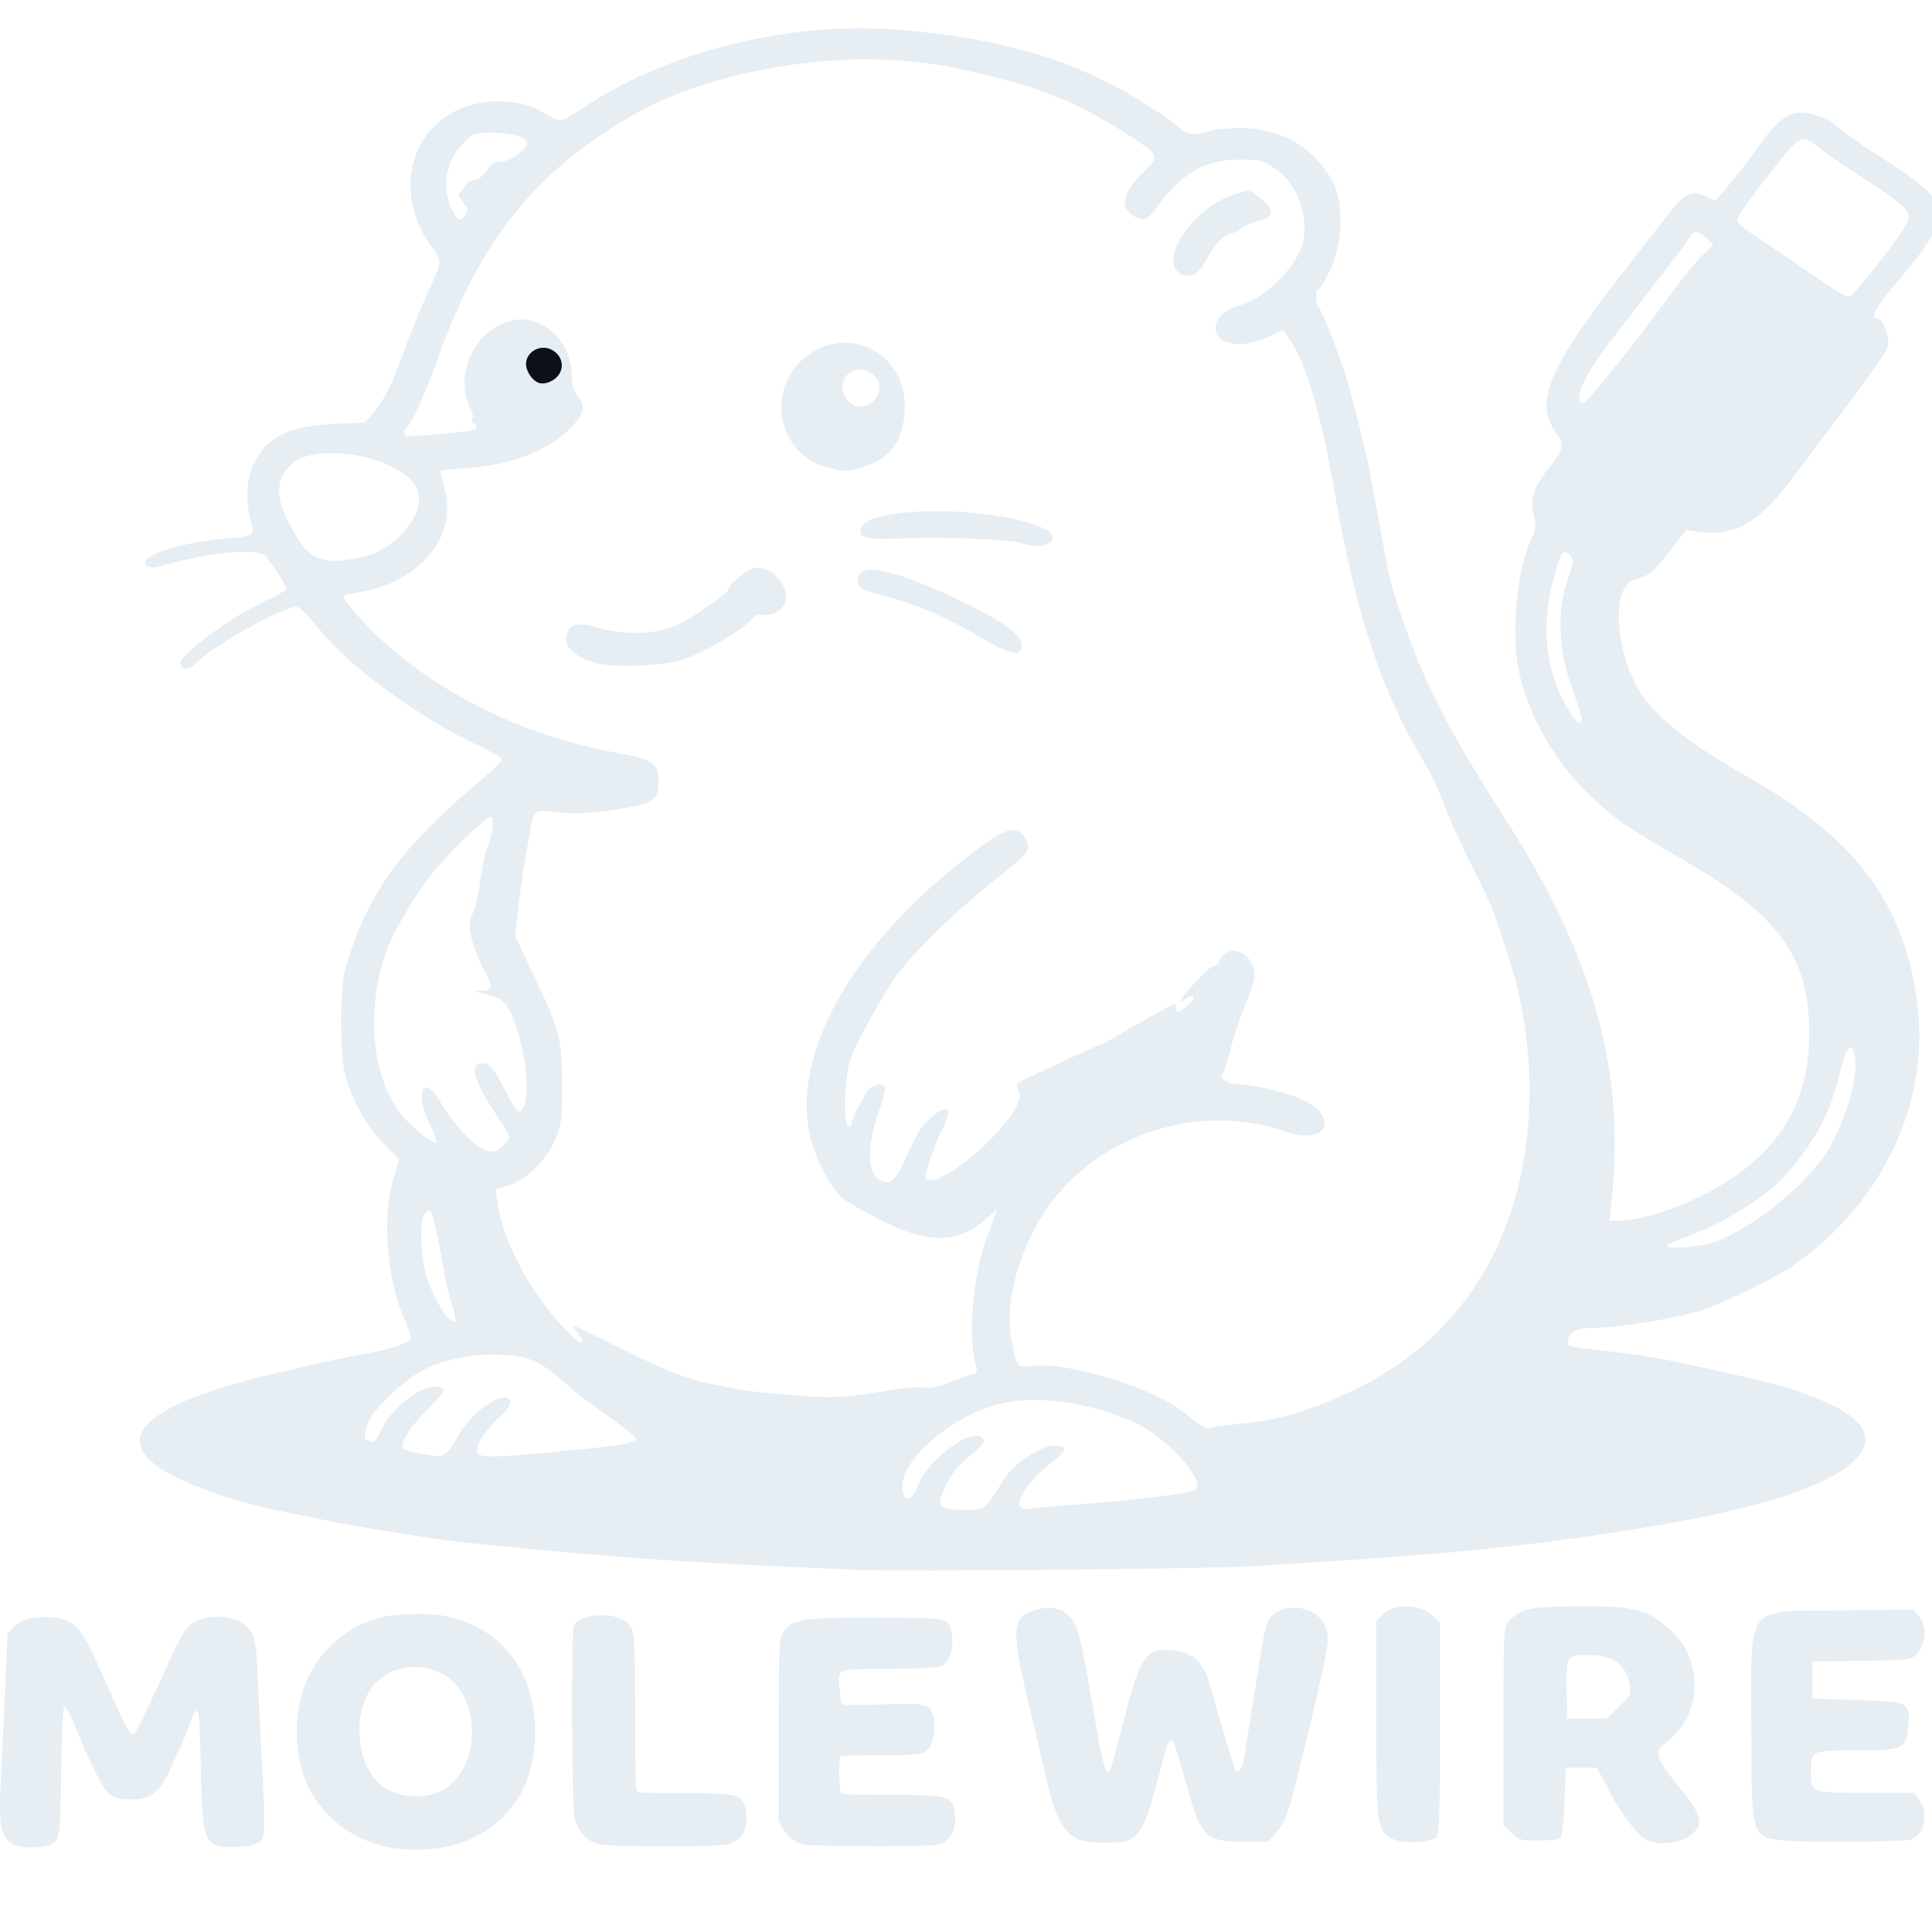
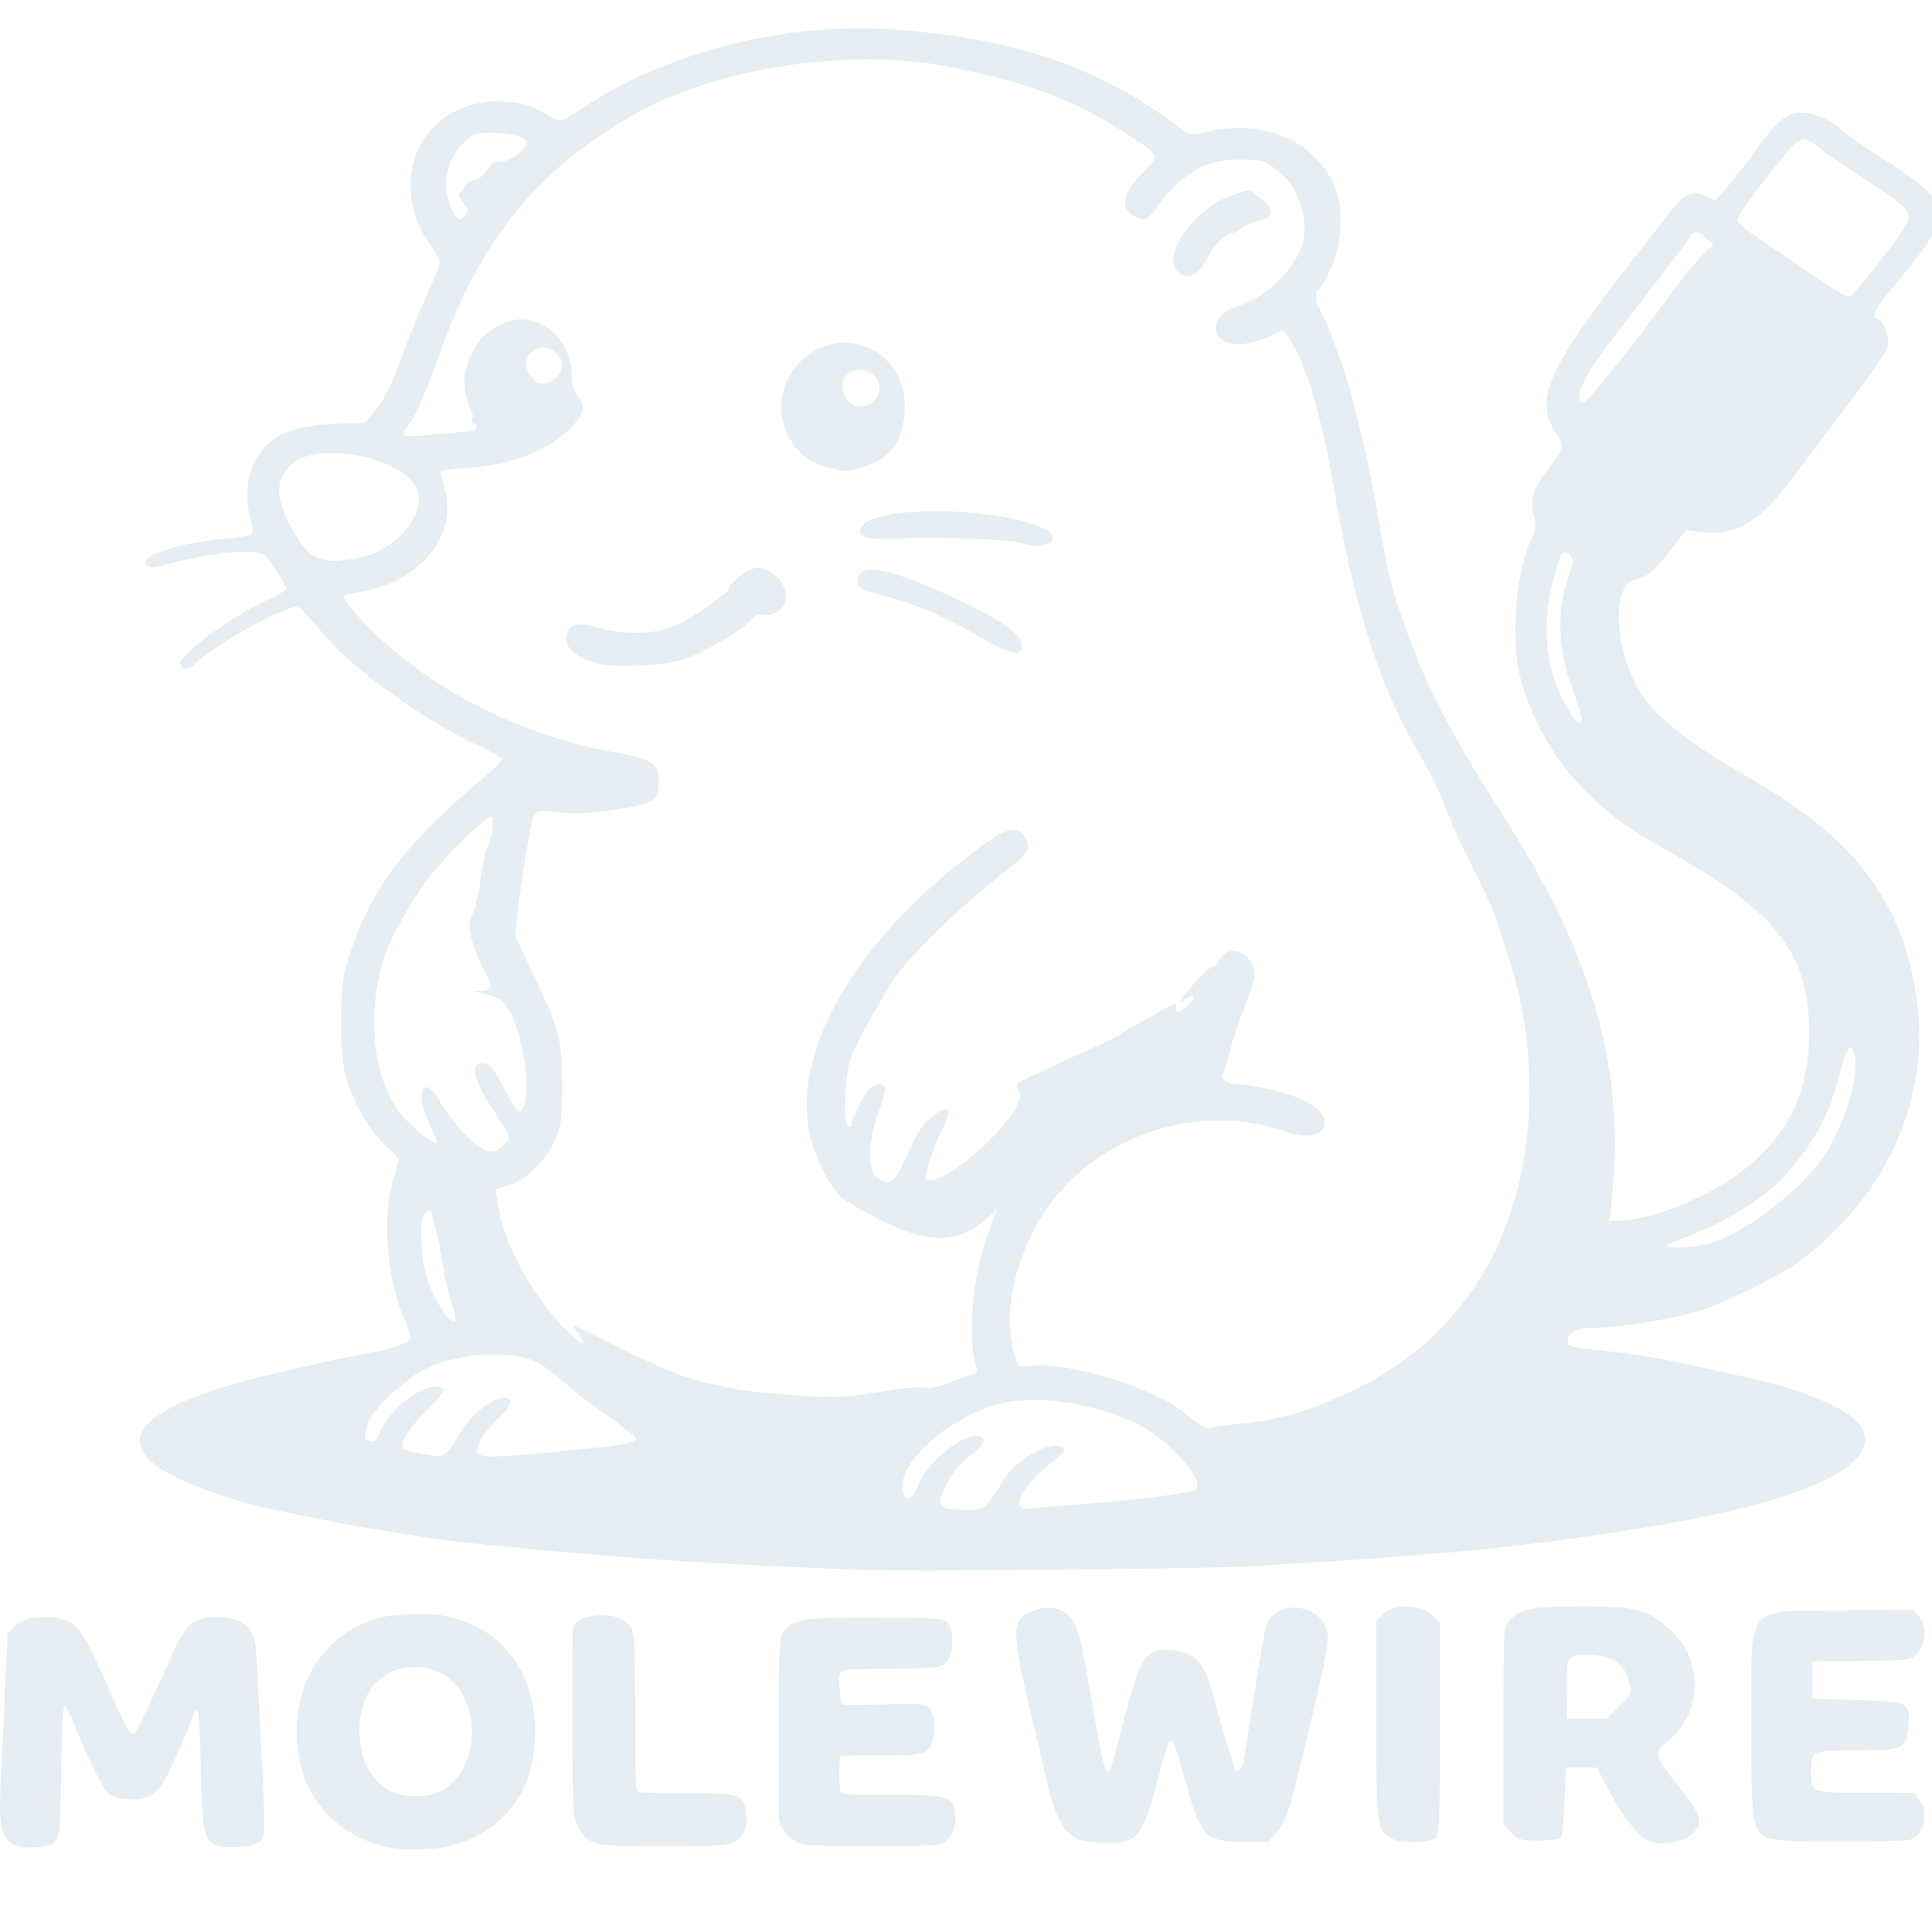
<svg xmlns="http://www.w3.org/2000/svg" width="217mm" height="217mm" viewBox="0 0 217 217" version="1.1" id="svg1" fill="#E6EDF3">
  <defs id="defs1" />
  <g id="layer1" transform="translate(3.70417,-46.30208)">
-     <path style="fill:#E6EDF3;stroke-width:1.742" d="M 92.892,222.634 C 75.787,221.923 67.885,221.428 56.917,220.38 46.721,219.405 46.521,219.381 40.58,218.418 c -4.841,-0.785 -5.881,-0.972 -8.954,-1.616 -1.642,-0.344 -3.621,-0.75 -4.399,-0.903 -4.805,-0.944 -10.627,-3.073 -13.106,-4.792 -5.145,-3.568 -0.849,-7.194 12.272,-10.357 4.897,-1.18 8.379,-1.935 11.988,-2.597 1.92,-0.352 3.772,-1.022 4.06,-1.469 0.088,-0.136 -0.27,-1.226 -0.795,-2.422 -1.886,-4.294 -2.432,-11.289 -1.205,-15.414 l 0.699,-2.35 -1.791,-1.797 c -1.912,-1.918 -3.535,-4.864 -4.307,-7.817 -0.574,-2.199 -0.577,-9.564 -0.004,-11.575 2.436,-8.547 6.13,-13.711 15.359,-21.472 1.253,-1.053 2.275,-2.065 2.271,-2.247 -0.004,-0.183 -1.306,-0.934 -2.894,-1.671 C 44.024,127.255 36.096,121.577 32.884,117.825 c -3.293,-3.846 -2.936,-3.573 -4.126,-3.164 -3.055,1.048 -9.369,4.795 -10.67,6.333 -0.552,0.653 -1.544,0.511 -1.544,-0.221 0,-0.973 5.664,-5.14 9.323,-6.859 1.439,-0.676 2.616,-1.336 2.616,-1.466 0,-0.38 -1.996,-3.398 -2.514,-3.8 -1.069,-0.831 -6.391,-0.253 -11.856,1.288 -0.928,0.262 -1.687,-0.039 -1.469,-0.582 0.394,-0.982 4.436,-2.131 9.02,-2.563 3.297,-0.311 3.274,-0.294 2.797,-2 -0.601,-2.152 -0.475,-4.752 0.308,-6.346 1.541,-3.136 3.934,-4.305 9.298,-4.54 l 3.227,-0.141 0.92,-1.068 c 1.059,-1.229 1.899,-2.794 2.818,-5.252 1.669,-4.46 2.042,-5.39 3.345,-8.343 1.672,-3.789 1.658,-3.293 0.151,-5.453 -3.388,-4.854 -2.667,-10.989 1.658,-14.114 3.218,-2.325 8.223,-2.489 11.511,-0.377 1.459,0.937 1.627,0.911 3.877,-0.609 9.405,-6.356 23.019,-9.819 35.116,-8.931 12.125,0.89 20.733,3.491 28.824,8.71 1.498,0.966 2.993,2.045 3.323,2.397 0.661,0.706 1.859,0.821 3.23,0.31 0.486,-0.181 2.101,-0.333 3.589,-0.336 4.473,-0.012 8.21,2.14 10.279,5.917 1.327,2.423 1.22,6.992 -0.234,10.006 -0.578,1.199 -1.174,2.18 -1.324,2.18 -0.351,0 -0.355,1.595 -0.005,1.969 0.335,0.358 1.741,3.776 2.705,6.576 0.693,2.013 1.09,3.476 2.227,8.215 0.827,3.445 0.665,2.636 1.995,9.996 0.989,5.472 1.184,6.297 2.246,9.477 2.604,7.801 5.262,13.024 11.913,23.408 9.851,15.38 13.405,28.163 11.858,42.651 l -0.249,2.33 1.034,-0.005 c 3.27,-0.015 9.386,-2.369 13.176,-5.071 5.667,-4.041 8.264,-9.124 8.233,-16.119 -0.037,-8.532 -3.434,-13.156 -14.248,-19.397 -6.147,-3.547 -7.692,-4.617 -10.396,-7.193 -3.742,-3.566 -6.625,-8.486 -7.848,-13.395 -1.058,-4.245 -0.453,-11.658 1.254,-15.35 0.561,-1.213 0.599,-1.573 0.292,-2.74 -0.471,-1.789 -0.046,-3.085 1.76,-5.374 1.569,-1.989 1.694,-2.532 0.851,-3.697 -2.739,-3.787 -1.119,-7.388 9.237,-20.525 0.702,-0.89 2.082,-2.665 3.067,-3.944 2.004,-2.602 2.799,-3.001 4.465,-2.24 l 1.044,0.476 1.694,-2.014 c 0.932,-1.108 2.436,-3.07 3.343,-4.361 1.775,-2.526 3.075,-3.513 4.631,-3.514 1.074,-10e-4 2.95,0.658 3.62,1.272 0.845,0.774 2.998,2.286 5.922,4.158 7.548,4.832 7.635,5.957 1.055,13.734 -2.342,2.768 -2.952,3.984 -2,3.984 0.493,0 1.314,2.155 1.113,2.921 -0.238,0.908 -1.672,2.98 -5.955,8.604 -1.742,2.288 -3.592,4.744 -4.11,5.459 -4.272,5.889 -6.992,7.552 -11.33,6.93 l -1.315,-0.189 -1.846,2.406 c -1.821,2.373 -2.218,2.692 -4.012,3.216 -2.369,0.692 -2.207,7.142 0.298,11.873 1.65,3.116 5.524,6.285 12.554,10.269 12.185,6.907 17.665,14.313 19.025,25.715 1.31,10.977 -3.98,22.117 -13.77,28.997 -2.12,1.49 -8.049,4.393 -10.6,5.19 -2.939,0.918 -9.338,1.949 -12.099,1.949 -1.864,0 -2.825,0.54 -2.825,1.588 0,0.533 0.139,0.563 5.184,1.116 4.089,0.448 7.125,1.049 17.594,3.484 2.586,0.602 6.677,2.202 8.371,3.275 5.69,3.603 0.489,8.054 -13.002,11.128 -7.341,1.673 -18.189,3.332 -28.358,4.338 -5.805,0.574 -13.566,1.139 -25.292,1.839 -4.97,0.297 -39.101,0.622 -43.986,0.419 z m 14.542,-7.721 c 0.413,-0.537 1.139,-1.63 1.615,-2.429 1.063,-1.784 4.107,-3.809 5.728,-3.809 1.359,0 1.37,0.596 0.03,1.582 -3.613,2.658 -5.318,5.985 -2.828,5.52 0.475,-0.089 1.995,-0.242 3.378,-0.34 8.229,-0.584 14.89,-1.4 15.301,-1.874 0.955,-1.101 -3.331,-5.802 -6.738,-7.39 -4.796,-2.235 -10.626,-3.153 -14.771,-2.325 -5.494,1.097 -11.763,6.307 -11.484,9.543 0.148,1.716 0.965,1.667 1.67,-0.101 1.281,-3.21 6.15,-6.788 7.351,-5.403 0.287,0.331 -0.013,0.724 -1.485,1.945 -1.358,1.126 -2.076,2.022 -2.719,3.393 -1.084,2.312 -0.788,2.665 2.237,2.665 1.855,0 2.009,-0.055 2.716,-0.977 z m -60.9,-5.515 c 0.276,-0.264 0.731,-0.906 1.012,-1.428 0.827,-1.537 2.061,-2.949 3.371,-3.857 2.333,-1.618 3.744,-0.696 1.719,1.123 -1.519,1.365 -2.787,3.155 -2.787,3.935 0,1.003 1.26,0.981 13.196,-0.234 3.367,-0.343 4.713,-0.655 4.713,-1.096 0,-0.136 -1.378,-1.217 -3.063,-2.401 -1.685,-1.185 -3.487,-2.532 -4.006,-2.993 -4.026,-3.586 -4.936,-3.975 -9.317,-3.986 -3.1,-0.008 -6.355,0.869 -8.497,2.289 -1.991,1.32 -4.603,3.928 -5.119,5.11 -0.447,1.024 -0.631,2.214 -0.342,2.214 0.072,0 0.336,0.075 0.587,0.167 0.313,0.115 0.614,-0.212 0.963,-1.046 0.998,-2.386 4.289,-5.134 6.148,-5.134 1.479,0 1.372,0.365 -0.722,2.46 -2.11,2.11 -3.289,4.02 -2.782,4.505 0.269,0.257 2.488,0.722 3.899,0.816 0.29,0.019 0.753,-0.18 1.028,-0.444 z m 88.54,-3.121 c 5.059,-0.499 8.166,-1.399 13.272,-3.844 8.986,-4.303 15.129,-11.508 18.004,-21.119 2.59,-8.656 2.272,-19.146 -0.857,-28.258 -0.312,-0.909 -0.755,-2.262 -0.983,-3.006 -0.449,-1.463 -1.235,-3.198 -3.687,-8.139 -0.867,-1.748 -1.973,-4.251 -2.456,-5.562 -0.483,-1.311 -1.33,-3.128 -1.881,-4.037 -5.118,-8.445 -7.912,-16.928 -10.493,-31.868 -1.292,-7.477 -3.013,-13.256 -4.714,-15.826 l -0.824,-1.245 -1.701,0.774 c -2.117,0.963 -4.348,1.065 -5.299,0.242 -1.39,-1.202 -0.343,-3.127 2.051,-3.771 3.031,-0.815 6.778,-4.686 7.211,-7.451 0.473,-3.02 -0.893,-6.395 -3.213,-7.936 -1.428,-0.948 -1.69,-1.014 -4.04,-1.005 -3.842,0.014 -6.503,1.557 -9.233,5.353 -1.085,1.51 -1.528,1.663 -2.691,0.933 -1.538,-0.964 -1.107,-2.651 1.268,-4.964 1.717,-1.673 1.671,-1.814 -1.222,-3.73 -5.698,-3.774 -10.387,-5.735 -17.499,-7.32 -0.778,-0.173 -1.767,-0.394 -2.199,-0.492 -11.205,-2.517 -26.821,-0.291 -36.446,5.197 -10.952,6.244 -17.318,14.18 -21.989,27.412 -1.331,3.771 -2.97,7.377 -3.494,7.686 -0.154,0.091 -0.28,0.374 -0.28,0.629 0,0.393 0.349,0.435 2.278,0.274 5.423,-0.451 5.891,-0.527 5.891,-0.953 0,-0.232 -0.157,-0.421 -0.348,-0.421 -0.192,0 -0.26,-0.219 -0.152,-0.489 0.108,-0.269 0.051,-0.656 -0.126,-0.861 -0.177,-0.204 -0.471,-1.142 -0.653,-2.083 -0.689,-3.566 1.947,-7.52 5.429,-8.145 3.356,-0.602 6.507,2.425 6.525,6.269 0.005,0.993 0.207,1.699 0.635,2.22 0.897,1.091 0.782,1.906 -0.463,3.299 -2.459,2.749 -6.818,4.516 -11.868,4.812 -1.685,0.099 -3.063,0.283 -3.063,0.41 0,0.127 0.226,1.076 0.503,2.11 1.393,5.203 -2.797,10.249 -9.491,11.428 -2.36,0.416 -2.314,0.281 -0.741,2.138 6.547,7.726 17.702,13.774 29.258,15.864 4.404,0.796 4.977,1.173 4.977,3.273 0,2.153 -0.617,2.539 -5.103,3.194 -2.369,0.346 -4.337,0.468 -5.498,0.342 -3.784,-0.41 -3.287,-0.81 -4.059,3.26 -0.375,1.979 -0.854,5.171 -1.064,7.093 l -0.382,3.494 2.054,4.338 c 2.973,6.279 3.192,7.121 3.204,12.292 0.009,3.867 -0.072,4.553 -0.714,6.073 -1.031,2.442 -3.136,4.58 -5.133,5.215 l -1.597,0.508 0.207,1.543 c 0.624,4.642 4.213,11.033 8.437,15.022 1.128,1.065 1.514,0.798 0.585,-0.405 -0.382,-0.494 -0.637,-0.898 -0.567,-0.898 0.07,0 2.4,1.129 5.177,2.509 5.19,2.579 7.53,3.506 10.267,4.066 0.864,0.177 2.207,0.454 2.985,0.615 0.778,0.161 3.559,0.462 6.181,0.668 4.861,0.382 5.678,0.334 11.973,-0.694 1.085,-0.177 2.396,-0.241 2.912,-0.142 0.632,0.121 1.476,-0.047 2.583,-0.515 0.904,-0.382 2.047,-0.791 2.54,-0.909 0.74,-0.177 0.862,-0.33 0.698,-0.877 -1.02,-3.395 -0.415,-10.384 1.291,-14.913 l 1.064,-2.826 -1.303,1.126 c -3.808,3.292 -7.762,2.76 -15.754,-2.123 -1.397,-0.853 -3.427,-4.623 -4.03,-7.482 -1.899,-9.007 4.609,-20.715 16.961,-30.514 4.695,-3.724 6.077,-4.299 7.071,-2.941 0.834,1.14 0.599,1.889 -0.984,3.134 -5.832,4.586 -10.043,8.513 -12.85,11.984 -1.459,1.804 -5.111,8.312 -5.664,10.092 -0.618,1.993 -0.759,7.227 -0.199,7.413 0.216,0.072 0.393,-0.059 0.393,-0.289 0,-0.596 1.433,-3.364 2.045,-3.95 0.676,-0.647 1.725,-0.638 1.725,0.015 0,0.278 -0.268,1.259 -0.596,2.18 -1.539,4.325 -1.477,7.555 0.157,8.149 1.118,0.407 1.554,0.014 2.67,-2.406 1.524,-3.305 1.965,-3.986 3.193,-4.928 1.7,-1.305 2.131,-0.758 1.071,1.359 -1.057,2.111 -2.136,5.359 -1.901,5.723 0.807,1.25 6.678,-3.088 9.453,-6.986 1.048,-1.472 1.268,-2.239 0.886,-3.084 -0.134,-0.296 -0.191,-0.578 -0.127,-0.626 0.323,-0.239 9.295,-4.397 9.489,-4.397 0.124,0 0.752,-0.32 1.396,-0.71 2.054,-1.245 6.633,-3.799 6.812,-3.799 0.095,0 0.172,0.203 0.172,0.451 0,0.667 0.437,0.552 1.398,-0.367 0.516,-0.493 0.709,-0.865 0.487,-0.936 -0.203,-0.065 -0.526,0.033 -0.718,0.217 -0.192,0.184 -0.466,0.334 -0.609,0.334 -0.465,0 3.042,-3.858 3.531,-3.884 0.261,-0.014 0.615,-0.318 0.785,-0.677 1.034,-2.173 3.923,-0.905 3.923,1.722 0,0.44 -0.49,1.969 -1.088,3.397 -0.598,1.429 -1.322,3.612 -1.608,4.852 -0.286,1.24 -0.675,2.439 -0.864,2.663 -0.454,0.538 0.52,1.245 1.714,1.245 1.493,0 5.161,0.85 6.968,1.615 4.564,1.931 3.093,5.376 -1.587,3.716 -9.564,-3.392 -20.972,0.23 -26.767,8.499 -3.148,4.493 -4.823,10.494 -4.097,14.68 0.539,3.108 0.696,3.358 1.976,3.159 4.121,-0.64 14.068,2.368 17.609,5.325 1.516,1.266 2.447,1.798 2.79,1.595 0.134,-0.079 1.41,-0.259 2.836,-0.4 z M 63.699,120.881 c -2.123,-0.429 -3.797,-1.612 -3.797,-2.683 0,-1.616 1.039,-2.113 3.144,-1.503 3.439,0.997 6.763,0.921 9.368,-0.212 1.324,-0.576 5.711,-3.614 5.711,-3.955 0,-0.67 2.336,-2.464 3.208,-2.464 1.902,0 3.65,2.142 3.173,3.887 -0.229,0.837 -1.579,1.611 -2.447,1.403 -0.462,-0.111 -0.874,0.004 -1.148,0.321 -1.177,1.357 -5.289,3.817 -7.812,4.673 -1.994,0.677 -7.222,0.973 -9.399,0.533 z m 42.487,-3.142 c -3.477,-2.055 -6.866,-3.516 -10.31,-4.445 -3.038,-0.82 -3.355,-1.013 -3.239,-1.973 0.227,-1.884 3.944,-1.122 11.192,2.294 5.516,2.599 7.699,4.302 7.179,5.599 -0.333,0.831 -1.55,0.459 -4.822,-1.475 z m 4.928,-10.414 c -1.065,-0.421 -9.1,-0.756 -13.353,-0.557 -4.011,0.188 -4.959,-0.007 -4.813,-0.986 0.414,-2.775 15.507,-2.737 20.954,0.053 0.467,0.239 0.673,0.584 0.608,1.018 -0.113,0.759 -2.006,1.022 -3.397,0.472 z M 89.593,98.899 c -6.733,-1.488 -7.537,-10.631 -1.186,-13.487 4.568,-2.055 9.516,1.297 9.511,6.443 -0.004,3.783 -1.534,6.005 -4.769,6.924 -1.803,0.512 -1.784,0.512 -3.556,0.12 z m 4.771,-7.527 c 0.926,-0.832 0.943,-2.137 0.04,-2.942 -1.696,-1.512 -4.156,0.008 -3.344,2.068 0.613,1.555 2.107,1.95 3.305,0.874 z m 34.21,-14.55 c -1.847,-1.767 1.809,-7.039 5.896,-8.503 2.248,-0.805 2.039,-0.823 3.452,0.292 1.592,1.256 1.489,2.106 -0.305,2.52 -0.716,0.166 -1.576,0.537 -1.91,0.827 -0.334,0.289 -0.824,0.526 -1.09,0.526 -0.707,0 -1.99,1.341 -2.735,2.858 -0.915,1.863 -2.273,2.471 -3.309,1.48 z M 47.437,194.619 c 0.077,-0.124 -0.115,-0.987 -0.426,-1.917 -0.311,-0.93 -0.731,-2.757 -0.935,-4.059 -0.204,-1.302 -0.511,-2.908 -0.682,-3.57 -0.172,-0.661 -0.387,-1.575 -0.478,-2.029 -0.199,-0.993 -0.572,-1.056 -1.062,-0.181 -0.494,0.884 -0.205,5.436 0.459,7.23 1.002,2.708 2.715,5.188 3.125,4.525 z m 141.427,-8.815 c 4.435,-1.588 10.702,-6.715 12.87,-10.53 2.099,-3.692 3.354,-8.3 2.854,-10.478 -0.339,-1.479 -0.894,-0.924 -1.511,1.512 -1.259,4.973 -2.279,7.057 -5.399,11.027 -2.304,2.933 -7.023,6.046 -11.945,7.881 -1.037,0.386 -2.019,0.817 -2.184,0.956 -0.632,0.538 3.603,0.243 5.314,-0.369 z M 52.971,174.807 c 0.739,-0.899 0.943,-0.357 -1.679,-4.464 -2.055,-3.219 -2.224,-4.989 -0.436,-4.559 0.545,0.131 1.067,0.82 1.982,2.616 1.586,3.113 1.868,3.341 2.363,1.907 0.694,-2.011 -0.192,-7.676 -1.626,-10.401 -0.647,-1.23 -1.21,-1.607 -3.002,-2.01 l -1.197,-0.269 1.021,-0.03 c 1.07,-0.032 1.284,-0.457 0.737,-1.462 -1.872,-3.434 -2.534,-6.045 -1.803,-7.113 0.279,-0.407 0.696,-2.134 0.927,-3.839 0.231,-1.705 0.573,-3.37 0.759,-3.701 0.548,-0.972 0.849,-3.457 0.42,-3.457 -0.608,0 -5.799,5.131 -7.171,7.089 -1.191,1.699 -1.674,2.466 -3.157,5.012 -3.649,6.268 -3.735,15.611 -0.191,20.756 1.171,1.7 4.027,4.103 4.424,3.722 0.089,-0.085 -0.284,-1.047 -0.828,-2.139 -1.79,-3.588 -0.552,-5.74 1.306,-2.272 0.487,0.909 1.708,2.499 2.712,3.533 2.134,2.196 3.29,2.478 4.437,1.083 z M 173.952,127.03 c 0,-0.259 -0.522,-1.917 -1.159,-3.683 -1.497,-4.147 -1.64,-8.396 -0.404,-12.009 0.709,-2.073 0.719,-2.21 0.201,-2.706 -0.674,-0.644 -0.927,-0.344 -1.588,1.883 -1.735,5.843 -1.218,11.162 1.519,15.632 0.842,1.375 1.431,1.738 1.431,0.883 z M 36.495,108.982 c 4.105,-0.657 7.828,-5.016 6.629,-7.761 -1.567,-3.589 -11.284,-5.465 -14.141,-2.731 -1.783,1.706 -1.778,3.776 0.016,7.023 1.392,2.519 2.088,3.23 3.522,3.599 1.122,0.289 1.417,0.279 3.973,-0.13 z m 142.012,-22.489 c 1.555,-1.944 3.865,-4.978 5.132,-6.742 1.268,-1.764 2.934,-3.826 3.704,-4.583 l 1.399,-1.375 -0.822,-0.786 c -0.807,-0.772 -1.528,-0.821 -1.811,-0.123 -0.079,0.194 -0.772,1.164 -1.54,2.156 -0.768,0.992 -2.33,3.021 -3.47,4.51 -1.14,1.488 -2.858,3.72 -3.817,4.961 -2.876,3.718 -4.145,6.336 -3.413,7.037 0.284,0.272 1.006,-0.515 4.637,-5.054 z m 29.067,-10.99 c 2.151,-2.775 3.137,-4.301 3.137,-4.857 0,-0.847 -1.355,-1.943 -6.284,-5.085 -1.123,-0.716 -2.796,-1.885 -3.717,-2.598 -2.094,-1.621 -2.152,-1.596 -5.173,2.239 -3.269,4.15 -4.233,5.573 -4.072,6.015 0.077,0.212 1.152,1.056 2.388,1.876 1.236,0.82 3.482,2.337 4.989,3.372 3.921,2.693 4.749,3.192 5.197,3.135 0.219,-0.028 1.809,-1.871 3.535,-4.097 z M 48.613,70.342 c 0.197,-0.352 0.237,-0.724 0.09,-0.827 -0.425,-0.297 -1.084,-1.54 -0.817,-1.54 0.133,0 0.382,-0.304 0.552,-0.676 0.18,-0.392 0.641,-0.714 1.096,-0.765 0.493,-0.056 1.057,-0.486 1.515,-1.157 0.559,-0.818 0.884,-1.029 1.388,-0.903 0.723,0.181 3.066,-1.374 3.066,-2.035 0,-0.707 -1.628,-1.228 -3.84,-1.228 -2.143,0 -2.192,0.018 -3.383,1.24 -1.923,1.973 -2.421,4.823 -1.268,7.253 0.676,1.426 1.072,1.584 1.601,0.638 z" id="path1085169" />
+     <path style="fill:#E6EDF3;stroke-width:1.742" d="M 92.892,222.634 C 75.787,221.923 67.885,221.428 56.917,220.38 46.721,219.405 46.521,219.381 40.58,218.418 c -4.841,-0.785 -5.881,-0.972 -8.954,-1.616 -1.642,-0.344 -3.621,-0.75 -4.399,-0.903 -4.805,-0.944 -10.627,-3.073 -13.106,-4.792 -5.145,-3.568 -0.849,-7.194 12.272,-10.357 4.897,-1.18 8.379,-1.935 11.988,-2.597 1.92,-0.352 3.772,-1.022 4.06,-1.469 0.088,-0.136 -0.27,-1.226 -0.795,-2.422 -1.886,-4.294 -2.432,-11.289 -1.205,-15.414 l 0.699,-2.35 -1.791,-1.797 c -1.912,-1.918 -3.535,-4.864 -4.307,-7.817 -0.574,-2.199 -0.577,-9.564 -0.004,-11.575 2.436,-8.547 6.13,-13.711 15.359,-21.472 1.253,-1.053 2.275,-2.065 2.271,-2.247 -0.004,-0.183 -1.306,-0.934 -2.894,-1.671 C 44.024,127.255 36.096,121.577 32.884,117.825 c -3.293,-3.846 -2.936,-3.573 -4.126,-3.164 -3.055,1.048 -9.369,4.795 -10.67,6.333 -0.552,0.653 -1.544,0.511 -1.544,-0.221 0,-0.973 5.664,-5.14 9.323,-6.859 1.439,-0.676 2.616,-1.336 2.616,-1.466 0,-0.38 -1.996,-3.398 -2.514,-3.8 -1.069,-0.831 -6.391,-0.253 -11.856,1.288 -0.928,0.262 -1.687,-0.039 -1.469,-0.582 0.394,-0.982 4.436,-2.131 9.02,-2.563 3.297,-0.311 3.274,-0.294 2.797,-2 -0.601,-2.152 -0.475,-4.752 0.308,-6.346 1.541,-3.136 3.934,-4.305 9.298,-4.54 l 3.227,-0.141 0.92,-1.068 c 1.059,-1.229 1.899,-2.794 2.818,-5.252 1.669,-4.46 2.042,-5.39 3.345,-8.343 1.672,-3.789 1.658,-3.293 0.151,-5.453 -3.388,-4.854 -2.667,-10.989 1.658,-14.114 3.218,-2.325 8.223,-2.489 11.511,-0.377 1.459,0.937 1.627,0.911 3.877,-0.609 9.405,-6.356 23.019,-9.819 35.116,-8.931 12.125,0.89 20.733,3.491 28.824,8.71 1.498,0.966 2.993,2.045 3.323,2.397 0.661,0.706 1.859,0.821 3.23,0.31 0.486,-0.181 2.101,-0.333 3.589,-0.336 4.473,-0.012 8.21,2.14 10.279,5.917 1.327,2.423 1.22,6.992 -0.234,10.006 -0.578,1.199 -1.174,2.18 -1.324,2.18 -0.351,0 -0.355,1.595 -0.005,1.969 0.335,0.358 1.741,3.776 2.705,6.576 0.693,2.013 1.09,3.476 2.227,8.215 0.827,3.445 0.665,2.636 1.995,9.996 0.989,5.472 1.184,6.297 2.246,9.477 2.604,7.801 5.262,13.024 11.913,23.408 9.851,15.38 13.405,28.163 11.858,42.651 l -0.249,2.33 1.034,-0.005 c 3.27,-0.015 9.386,-2.369 13.176,-5.071 5.667,-4.041 8.264,-9.124 8.233,-16.119 -0.037,-8.532 -3.434,-13.156 -14.248,-19.397 -6.147,-3.547 -7.692,-4.617 -10.396,-7.193 -3.742,-3.566 -6.625,-8.486 -7.848,-13.395 -1.058,-4.245 -0.453,-11.658 1.254,-15.35 0.561,-1.213 0.599,-1.573 0.292,-2.74 -0.471,-1.789 -0.046,-3.085 1.76,-5.374 1.569,-1.989 1.694,-2.532 0.851,-3.697 -2.739,-3.787 -1.119,-7.388 9.237,-20.525 0.702,-0.89 2.082,-2.665 3.067,-3.944 2.004,-2.602 2.799,-3.001 4.465,-2.24 l 1.044,0.476 1.694,-2.014 c 0.932,-1.108 2.436,-3.07 3.343,-4.361 1.775,-2.526 3.075,-3.513 4.631,-3.514 1.074,-10e-4 2.95,0.658 3.62,1.272 0.845,0.774 2.998,2.286 5.922,4.158 7.548,4.832 7.635,5.957 1.055,13.734 -2.342,2.768 -2.952,3.984 -2,3.984 0.493,0 1.314,2.155 1.113,2.921 -0.238,0.908 -1.672,2.98 -5.955,8.604 -1.742,2.288 -3.592,4.744 -4.11,5.459 -4.272,5.889 -6.992,7.552 -11.33,6.93 l -1.315,-0.189 -1.846,2.406 c -1.821,2.373 -2.218,2.692 -4.012,3.216 -2.369,0.692 -2.207,7.142 0.298,11.873 1.65,3.116 5.524,6.285 12.554,10.269 12.185,6.907 17.665,14.313 19.025,25.715 1.31,10.977 -3.98,22.117 -13.77,28.997 -2.12,1.49 -8.049,4.393 -10.6,5.19 -2.939,0.918 -9.338,1.949 -12.099,1.949 -1.864,0 -2.825,0.54 -2.825,1.588 0,0.533 0.139,0.563 5.184,1.116 4.089,0.448 7.125,1.049 17.594,3.484 2.586,0.602 6.677,2.202 8.371,3.275 5.69,3.603 0.489,8.054 -13.002,11.128 -7.341,1.673 -18.189,3.332 -28.358,4.338 -5.805,0.574 -13.566,1.139 -25.292,1.839 -4.97,0.297 -39.101,0.622 -43.986,0.419 z m 14.542,-7.721 c 0.413,-0.537 1.139,-1.63 1.615,-2.429 1.063,-1.784 4.107,-3.809 5.728,-3.809 1.359,0 1.37,0.596 0.03,1.582 -3.613,2.658 -5.318,5.985 -2.828,5.52 0.475,-0.089 1.995,-0.242 3.378,-0.34 8.229,-0.584 14.89,-1.4 15.301,-1.874 0.955,-1.101 -3.331,-5.802 -6.738,-7.39 -4.796,-2.235 -10.626,-3.153 -14.771,-2.325 -5.494,1.097 -11.763,6.307 -11.484,9.543 0.148,1.716 0.965,1.667 1.67,-0.101 1.281,-3.21 6.15,-6.788 7.351,-5.403 0.287,0.331 -0.013,0.724 -1.485,1.945 -1.358,1.126 -2.076,2.022 -2.719,3.393 -1.084,2.312 -0.788,2.665 2.237,2.665 1.855,0 2.009,-0.055 2.716,-0.977 z m -60.9,-5.515 c 0.276,-0.264 0.731,-0.906 1.012,-1.428 0.827,-1.537 2.061,-2.949 3.371,-3.857 2.333,-1.618 3.744,-0.696 1.719,1.123 -1.519,1.365 -2.787,3.155 -2.787,3.935 0,1.003 1.26,0.981 13.196,-0.234 3.367,-0.343 4.713,-0.655 4.713,-1.096 0,-0.136 -1.378,-1.217 -3.063,-2.401 -1.685,-1.185 -3.487,-2.532 -4.006,-2.993 -4.026,-3.586 -4.936,-3.975 -9.317,-3.986 -3.1,-0.008 -6.355,0.869 -8.497,2.289 -1.991,1.32 -4.603,3.928 -5.119,5.11 -0.447,1.024 -0.631,2.214 -0.342,2.214 0.072,0 0.336,0.075 0.587,0.167 0.313,0.115 0.614,-0.212 0.963,-1.046 0.998,-2.386 4.289,-5.134 6.148,-5.134 1.479,0 1.372,0.365 -0.722,2.46 -2.11,2.11 -3.289,4.02 -2.782,4.505 0.269,0.257 2.488,0.722 3.899,0.816 0.29,0.019 0.753,-0.18 1.028,-0.444 z m 88.54,-3.121 c 5.059,-0.499 8.166,-1.399 13.272,-3.844 8.986,-4.303 15.129,-11.508 18.004,-21.119 2.59,-8.656 2.272,-19.146 -0.857,-28.258 -0.312,-0.909 -0.755,-2.262 -0.983,-3.006 -0.449,-1.463 -1.235,-3.198 -3.687,-8.139 -0.867,-1.748 -1.973,-4.251 -2.456,-5.562 -0.483,-1.311 -1.33,-3.128 -1.881,-4.037 -5.118,-8.445 -7.912,-16.928 -10.493,-31.868 -1.292,-7.477 -3.013,-13.256 -4.714,-15.826 l -0.824,-1.245 -1.701,0.774 c -2.117,0.963 -4.348,1.065 -5.299,0.242 -1.39,-1.202 -0.343,-3.127 2.051,-3.771 3.031,-0.815 6.778,-4.686 7.211,-7.451 0.473,-3.02 -0.893,-6.395 -3.213,-7.936 -1.428,-0.948 -1.69,-1.014 -4.04,-1.005 -3.842,0.014 -6.503,1.557 -9.233,5.353 -1.085,1.51 -1.528,1.663 -2.691,0.933 -1.538,-0.964 -1.107,-2.651 1.268,-4.964 1.717,-1.673 1.671,-1.814 -1.222,-3.73 -5.698,-3.774 -10.387,-5.735 -17.499,-7.32 -0.778,-0.173 -1.767,-0.394 -2.199,-0.492 -11.205,-2.517 -26.821,-0.291 -36.446,5.197 -10.952,6.244 -17.318,14.18 -21.989,27.412 -1.331,3.771 -2.97,7.377 -3.494,7.686 -0.154,0.091 -0.28,0.374 -0.28,0.629 0,0.393 0.349,0.435 2.278,0.274 5.423,-0.451 5.891,-0.527 5.891,-0.953 0,-0.232 -0.157,-0.421 -0.348,-0.421 -0.192,0 -0.26,-0.219 -0.152,-0.489 0.108,-0.269 0.051,-0.656 -0.126,-0.861 -0.177,-0.204 -0.471,-1.142 -0.653,-2.083 -0.689,-3.566 1.947,-7.52 5.429,-8.145 3.356,-0.602 6.507,2.425 6.525,6.269 0.005,0.993 0.207,1.699 0.635,2.22 0.897,1.091 0.782,1.906 -0.463,3.299 -2.459,2.749 -6.818,4.516 -11.868,4.812 -1.685,0.099 -3.063,0.283 -3.063,0.41 0,0.127 0.226,1.076 0.503,2.11 1.393,5.203 -2.797,10.249 -9.491,11.428 -2.36,0.416 -2.314,0.281 -0.741,2.138 6.547,7.726 17.702,13.774 29.258,15.864 4.404,0.796 4.977,1.173 4.977,3.273 0,2.153 -0.617,2.539 -5.103,3.194 -2.369,0.346 -4.337,0.468 -5.498,0.342 -3.784,-0.41 -3.287,-0.81 -4.059,3.26 -0.375,1.979 -0.854,5.171 -1.064,7.093 l -0.382,3.494 2.054,4.338 c 2.973,6.279 3.192,7.121 3.204,12.292 0.009,3.867 -0.072,4.553 -0.714,6.073 -1.031,2.442 -3.136,4.58 -5.133,5.215 l -1.597,0.508 0.207,1.543 c 0.624,4.642 4.213,11.033 8.437,15.022 1.128,1.065 1.514,0.798 0.585,-0.405 -0.382,-0.494 -0.637,-0.898 -0.567,-0.898 0.07,0 2.4,1.129 5.177,2.509 5.19,2.579 7.53,3.506 10.267,4.066 0.864,0.177 2.207,0.454 2.985,0.615 0.778,0.161 3.559,0.462 6.181,0.668 4.861,0.382 5.678,0.334 11.973,-0.694 1.085,-0.177 2.396,-0.241 2.912,-0.142 0.632,0.121 1.476,-0.047 2.583,-0.515 0.904,-0.382 2.047,-0.791 2.54,-0.909 0.74,-0.177 0.862,-0.33 0.698,-0.877 -1.02,-3.395 -0.415,-10.384 1.291,-14.913 l 1.064,-2.826 -1.303,1.126 c -3.808,3.292 -7.762,2.76 -15.754,-2.123 -1.397,-0.853 -3.427,-4.623 -4.03,-7.482 -1.899,-9.007 4.609,-20.715 16.961,-30.514 4.695,-3.724 6.077,-4.299 7.071,-2.941 0.834,1.14 0.599,1.889 -0.984,3.134 -5.832,4.586 -10.043,8.513 -12.85,11.984 -1.459,1.804 -5.111,8.312 -5.664,10.092 -0.618,1.993 -0.759,7.227 -0.199,7.413 0.216,0.072 0.393,-0.059 0.393,-0.289 0,-0.596 1.433,-3.364 2.045,-3.95 0.676,-0.647 1.725,-0.638 1.725,0.015 0,0.278 -0.268,1.259 -0.596,2.18 -1.539,4.325 -1.477,7.555 0.157,8.149 1.118,0.407 1.554,0.014 2.67,-2.406 1.524,-3.305 1.965,-3.986 3.193,-4.928 1.7,-1.305 2.131,-0.758 1.071,1.359 -1.057,2.111 -2.136,5.359 -1.901,5.723 0.807,1.25 6.678,-3.088 9.453,-6.986 1.048,-1.472 1.268,-2.239 0.886,-3.084 -0.134,-0.296 -0.191,-0.578 -0.127,-0.626 0.323,-0.239 9.295,-4.397 9.489,-4.397 0.124,0 0.752,-0.32 1.396,-0.71 2.054,-1.245 6.633,-3.799 6.812,-3.799 0.095,0 0.172,0.203 0.172,0.451 0,0.667 0.437,0.552 1.398,-0.367 0.516,-0.493 0.709,-0.865 0.487,-0.936 -0.203,-0.065 -0.526,0.033 -0.718,0.217 -0.192,0.184 -0.466,0.334 -0.609,0.334 -0.465,0 3.042,-3.858 3.531,-3.884 0.261,-0.014 0.615,-0.318 0.785,-0.677 1.034,-2.173 3.923,-0.905 3.923,1.722 0,0.44 -0.49,1.969 -1.088,3.397 -0.598,1.429 -1.322,3.612 -1.608,4.852 -0.286,1.24 -0.675,2.439 -0.864,2.663 -0.454,0.538 0.52,1.245 1.714,1.245 1.493,0 5.161,0.85 6.968,1.615 4.564,1.931 3.093,5.376 -1.587,3.716 -9.564,-3.392 -20.972,0.23 -26.767,8.499 -3.148,4.493 -4.823,10.494 -4.097,14.68 0.539,3.108 0.696,3.358 1.976,3.159 4.121,-0.64 14.068,2.368 17.609,5.325 1.516,1.266 2.447,1.798 2.79,1.595 0.134,-0.079 1.41,-0.259 2.836,-0.4 z M 63.699,120.881 c -2.123,-0.429 -3.797,-1.612 -3.797,-2.683 0,-1.616 1.039,-2.113 3.144,-1.503 3.439,0.997 6.763,0.921 9.368,-0.212 1.324,-0.576 5.711,-3.614 5.711,-3.955 0,-0.67 2.336,-2.464 3.208,-2.464 1.902,0 3.65,2.142 3.173,3.887 -0.229,0.837 -1.579,1.611 -2.447,1.403 -0.462,-0.111 -0.874,0.004 -1.148,0.321 -1.177,1.357 -5.289,3.817 -7.812,4.673 -1.994,0.677 -7.222,0.973 -9.399,0.533 z m 42.487,-3.142 c -3.477,-2.055 -6.866,-3.516 -10.31,-4.445 -3.038,-0.82 -3.355,-1.013 -3.239,-1.973 0.227,-1.884 3.944,-1.122 11.192,2.294 5.516,2.599 7.699,4.302 7.179,5.599 -0.333,0.831 -1.55,0.459 -4.822,-1.475 z m 4.928,-10.414 c -1.065,-0.421 -9.1,-0.756 -13.353,-0.557 -4.011,0.188 -4.959,-0.007 -4.813,-0.986 0.414,-2.775 15.507,-2.737 20.954,0.053 0.467,0.239 0.673,0.584 0.608,1.018 -0.113,0.759 -2.006,1.022 -3.397,0.472 z M 89.593,98.899 c -6.733,-1.488 -7.537,-10.631 -1.186,-13.487 4.568,-2.055 9.516,1.297 9.511,6.443 -0.004,3.783 -1.534,6.005 -4.769,6.924 -1.803,0.512 -1.784,0.512 -3.556,0.12 z m 4.771,-7.527 c 0.926,-0.832 0.943,-2.137 0.04,-2.942 -1.696,-1.512 -4.156,0.008 -3.344,2.068 0.613,1.555 2.107,1.95 3.305,0.874 z m 34.21,-14.55 c -1.847,-1.767 1.809,-7.039 5.896,-8.503 2.248,-0.805 2.039,-0.823 3.452,0.292 1.592,1.256 1.489,2.106 -0.305,2.52 -0.716,0.166 -1.576,0.537 -1.91,0.827 -0.334,0.289 -0.824,0.526 -1.09,0.526 -0.707,0 -1.99,1.341 -2.735,2.858 -0.915,1.863 -2.273,2.471 -3.309,1.48 z M 47.437,194.619 c 0.077,-0.124 -0.115,-0.987 -0.426,-1.917 -0.311,-0.93 -0.731,-2.757 -0.935,-4.059 -0.204,-1.302 -0.511,-2.908 -0.682,-3.57 -0.172,-0.661 -0.387,-1.575 -0.478,-2.029 -0.199,-0.993 -0.572,-1.056 -1.062,-0.181 -0.494,0.884 -0.205,5.436 0.459,7.23 1.002,2.708 2.715,5.188 3.125,4.525 z m 141.427,-8.815 c 4.435,-1.588 10.702,-6.715 12.87,-10.53 2.099,-3.692 3.354,-8.3 2.854,-10.478 -0.339,-1.479 -0.894,-0.924 -1.511,1.512 -1.259,4.973 -2.279,7.057 -5.399,11.027 -2.304,2.933 -7.023,6.046 -11.945,7.881 -1.037,0.386 -2.019,0.817 -2.184,0.956 -0.632,0.538 3.603,0.243 5.314,-0.369 z M 52.971,174.807 c 0.739,-0.899 0.943,-0.357 -1.679,-4.464 -2.055,-3.219 -2.224,-4.989 -0.436,-4.559 0.545,0.131 1.067,0.82 1.982,2.616 1.586,3.113 1.868,3.341 2.363,1.907 0.694,-2.011 -0.192,-7.676 -1.626,-10.401 -0.647,-1.23 -1.21,-1.607 -3.002,-2.01 l -1.197,-0.269 1.021,-0.03 c 1.07,-0.032 1.284,-0.457 0.737,-1.462 -1.872,-3.434 -2.534,-6.045 -1.803,-7.113 0.279,-0.407 0.696,-2.134 0.927,-3.839 0.231,-1.705 0.573,-3.37 0.759,-3.701 0.548,-0.972 0.849,-3.457 0.42,-3.457 -0.608,0 -5.799,5.131 -7.171,7.089 -1.191,1.699 -1.674,2.466 -3.157,5.012 -3.649,6.268 -3.735,15.611 -0.191,20.756 1.171,1.7 4.027,4.103 4.424,3.722 0.089,-0.085 -0.284,-1.047 -0.828,-2.139 -1.79,-3.588 -0.552,-5.74 1.306,-2.272 0.487,0.909 1.708,2.499 2.712,3.533 2.134,2.196 3.29,2.478 4.437,1.083 z M 173.952,127.03 c 0,-0.259 -0.522,-1.917 -1.159,-3.683 -1.497,-4.147 -1.64,-8.396 -0.404,-12.009 0.709,-2.073 0.719,-2.21 0.201,-2.706 -0.674,-0.644 -0.927,-0.344 -1.588,1.883 -1.735,5.843 -1.218,11.162 1.519,15.632 0.842,1.375 1.431,1.738 1.431,0.883 z M 36.495,108.982 c 4.105,-0.657 7.828,-5.016 6.629,-7.761 -1.567,-3.589 -11.284,-5.465 -14.141,-2.731 -1.783,1.706 -1.778,3.776 0.016,7.023 1.392,2.519 2.088,3.23 3.522,3.599 1.122,0.289 1.417,0.279 3.973,-0.13 z m 142.012,-22.489 c 1.555,-1.944 3.865,-4.978 5.132,-6.742 1.268,-1.764 2.934,-3.826 3.704,-4.583 l 1.399,-1.375 -0.822,-0.786 c -0.807,-0.772 -1.528,-0.821 -1.811,-0.123 -0.079,0.194 -0.772,1.164 -1.54,2.156 -0.768,0.992 -2.33,3.021 -3.47,4.51 -1.14,1.488 -2.858,3.72 -3.817,4.961 -2.876,3.718 -4.145,6.336 -3.413,7.037 0.284,0.272 1.006,-0.515 4.637,-5.054 z m 29.067,-10.99 c 2.151,-2.775 3.137,-4.301 3.137,-4.857 0,-0.847 -1.355,-1.943 -6.284,-5.085 -1.123,-0.716 -2.796,-1.885 -3.717,-2.598 -2.094,-1.621 -2.152,-1.596 -5.173,2.239 -3.269,4.15 -4.233,5.573 -4.072,6.015 0.077,0.212 1.152,1.056 2.388,1.876 1.236,0.82 3.482,2.337 4.989,3.372 3.921,2.693 4.749,3.192 5.197,3.135 0.219,-0.028 1.809,-1.871 3.535,-4.097 z M 48.613,70.342 c 0.197,-0.352 0.237,-0.724 0.09,-0.827 -0.425,-0.297 -1.084,-1.54 -0.817,-1.54 0.133,0 0.382,-0.304 0.552,-0.676 0.18,-0.392 0.641,-0.714 1.096,-0.765 0.493,-0.056 1.057,-0.486 1.515,-1.157 0.559,-0.818 0.884,-1.029 1.388,-0.903 0.723,0.181 3.066,-1.374 3.066,-2.035 0,-0.707 -1.628,-1.228 -3.84,-1.228 -2.143,0 -2.192,0.018 -3.383,1.24 -1.923,1.973 -2.421,4.823 -1.268,7.253 0.676,1.426 1.072,1.584 1.601,0.638 z M 56.733,89.28 C 57.446,89.578 58.603,89.112 59.102,88.324 C 59.735,87.326 59.311,86.072 58.16,85.538 C 56.799,84.907 55.171,86.025 55.397,87.436 C 55.516,88.184 56.127,89.027 56.733,89.28 Z" id="path1085169" />
    <path style="fill:#E6EDF3" d="m 86.78,253.495 c -1.165,-0.166 -2.08,-0.819 -2.592,-1.849 l -0.423,-0.853 v -9.79 c 0,-10.367 0.027,-10.803 0.721,-11.628 1.07,-1.272 2.158,-1.408 10.921,-1.367 7.055,0.033 7.086,0.037 7.583,0.997 0.399,0.771 0.353,2.769 -0.079,3.478 -0.727,1.192 -0.742,1.194 -6.657,1.254 -6.264,0.063 -5.801,-0.122 -5.653,2.254 0.05,0.798 0.151,1.549 0.224,1.668 0.103,0.166 1.129,0.187 4.474,0.09 4.688,-0.135 5.08,-0.085 5.606,0.718 0.478,0.729 0.439,2.923 -0.069,3.88 -0.547,1.031 -1.13,1.14 -5.967,1.119 -2.175,-0.01 -4.035,0.032 -4.133,0.093 -0.237,0.146 -0.234,3.539 0.003,3.982 0.174,0.325 0.429,0.342 5.512,0.351 6.776,0.013 7.135,0.129 7.321,2.363 0.141,1.702 -0.632,2.928 -2.056,3.261 -0.89,0.208 -13.247,0.19 -14.735,-0.021 z" id="path1085148" />
    <path style="fill:#E6EDF3" d="m 63.921,253.498 c -1.6,-0.26 -2.694,-1.346 -3.102,-3.08 -0.294,-1.249 -0.367,-20.724 -0.081,-21.477 0.516,-1.357 4.516,-1.668 5.894,-0.458 0.968,0.85 0.993,1.111 0.993,10.215 0,5.402 0.064,8.445 0.183,8.667 0.174,0.325 0.421,0.341 5.297,0.341 6.305,0 6.654,0.105 6.973,2.096 0.315,1.968 -0.495,3.305 -2.238,3.691 -1.129,0.25 -12.384,0.254 -13.919,0.005 z" id="path1085147" />
    <path style="fill:#E6EDF3" d="m -1.372,253.723 c -2.127,-0.449 -2.526,-1.684 -2.258,-6.988 0.078,-1.552 0.285,-5.994 0.458,-9.87 l 0.316,-7.048 0.53,-0.604 c 0.825,-0.939 1.785,-1.264 3.739,-1.264 2.858,0 3.896,0.881 5.613,4.763 0.279,0.631 0.763,1.702 1.075,2.381 0.312,0.679 0.818,1.79 1.124,2.469 1.784,3.964 1.876,4.065 2.552,2.822 0.417,-0.766 2.228,-4.597 3.043,-6.434 1.772,-3.997 2.395,-5.005 3.404,-5.517 2.035,-1.031 5.248,-0.503 6.186,1.015 0.589,0.954 0.685,1.642 0.879,6.349 0.096,2.328 0.256,5.583 0.356,7.232 0.371,6.13 0.424,9.238 0.166,9.72 -0.371,0.692 -1.272,0.978 -3.165,1.001 -3.479,0.044 -3.611,-0.28 -3.808,-9.374 -0.149,-6.892 -0.225,-7.126 -1.339,-4.122 -0.262,0.706 -0.674,1.698 -0.916,2.205 -0.242,0.507 -0.673,1.444 -0.956,2.082 -1.381,3.106 -2.27,3.856 -4.584,3.863 -1.534,0.005 -2.305,-0.282 -2.91,-1.08 -0.5,-0.66 -1.948,-3.553 -2.592,-5.178 -0.406,-1.025 -0.996,-2.39 -1.544,-3.572 -0.63,-1.36 -0.694,-0.855 -0.824,6.508 -0.133,7.562 -0.159,7.767 -1.043,8.347 -0.472,0.31 -2.585,0.485 -3.503,0.292 z" id="path1085146" />
    <path d="m 42.782,227.597 c -1.391,0.021 -2.772,0.142 -3.612,0.354 -7.198,1.814 -11.024,8.999 -9.016,16.933 1.131,4.468 5.069,8.024 9.866,8.907 3.591,0.661 7.659,0.058 10.308,-1.529 4.018,-2.407 6.047,-6.2 6.068,-11.347 0.029,-6.814 -3.744,-11.778 -9.938,-13.077 -0.882,-0.185 -2.285,-0.263 -3.676,-0.241 z m -0.019,5.922 c 2.346,-0.035 4.68,1.212 5.711,3.478 1.921,4.221 0.392,9.364 -3.183,10.702 -1.62,0.606 -3.942,0.443 -5.465,-0.383 -3.699,-2.006 -4.312,-9.394 -1.02,-12.292 1.137,-1.001 2.549,-1.484 3.957,-1.505 z" id="path1085167" />
    <path style="fill:#E6EDF3;stroke-width:1.688" d="m 196.576,253.013 c -3.568,-0.384 -3.572,-0.4 -3.572,-12.788 0,-14.076 -0.92,-12.912 10.309,-13.043 l 7.928,-0.092 0.66,0.836 c 0.845,1.07 0.699,3.057 -0.303,4.123 -0.662,0.704 -0.792,0.721 -6.212,0.8 l -5.536,0.081 v 2.084 2.084 l 5.011,0.149 c 5.89,0.175 5.989,0.226 5.775,2.952 -0.2,2.543 -0.549,2.704 -5.848,2.704 -5.052,0 -5.087,0.017 -5.087,2.382 0,2.411 -0.076,2.382 6.141,2.382 h 5.426 l 0.617,0.784 c 1.077,1.369 0.529,3.962 -0.943,4.464 -0.77,0.262 -12.122,0.341 -14.367,0.099 z" id="path1085143" />
    <path d="m 173.951,226.722 c -5.736,0.009 -6.855,0.233 -8.174,1.648 -0.59,0.633 -0.608,0.986 -0.608,11.784 v 11.13 l 0.87,0.87 c 0.807,0.807 1.032,0.87 3.108,0.87 1.464,0 2.321,-0.128 2.479,-0.372 0.132,-0.205 0.308,-2.047 0.39,-4.094 l 0.149,-3.721 h 1.743 1.743 l 1.383,2.603 c 1.509,2.842 3.319,5.183 4.319,5.586 1.561,0.63 4.045,0.228 5.098,-0.824 1.223,-1.223 0.983,-1.996 -1.639,-5.282 -2.694,-3.377 -2.798,-3.817 -1.201,-5.061 3.894,-3.032 4.051,-9.1 0.323,-12.461 -2.591,-2.336 -3.894,-2.686 -9.982,-2.677 z m 0.679,5.468 c 2.845,-0.009 4.356,1.078 4.733,3.4 0.162,0.998 0.065,1.192 -1.21,2.413 l -1.385,1.327 h -2.227 -2.227 l -0.045,-2.456 c -0.085,-4.674 -0.084,-4.678 2.362,-4.684 z" id="path1085168" style="stroke-width:1.688" />
    <path style="fill:#E6EDF3;stroke-width:1.688" d="m 152.726,252.844 c -1.787,-0.915 -1.846,-1.345 -1.846,-13.509 v -10.938 l 0.785,-0.785 c 1.195,-1.195 4.117,-1.153 5.435,0.079 l 0.925,0.864 v 11.901 c 0,9.638 -0.076,11.964 -0.403,12.235 -0.74,0.614 -3.808,0.71 -4.896,0.153 z" id="path1085140" />
    <path style="fill:#E6EDF3;stroke-width:1.688" d="m 117.539,252.933 c -1.584,-0.54 -2.725,-2.488 -3.533,-6.031 -0.371,-1.626 -1.062,-4.565 -1.535,-6.529 -2.752,-11.427 -2.735,-12.388 0.231,-13.265 1.948,-0.576 3.464,-0.018 4.276,1.572 0.606,1.188 0.819,2.157 2.052,9.311 1.168,6.784 1.425,7.753 1.921,7.256 0.08,-0.08 0.758,-2.55 1.507,-5.487 1.944,-7.634 2.609,-8.537 5.915,-8.041 2.422,0.363 3.304,1.511 4.363,5.677 0.429,1.686 1.339,4.751 2.24,7.541 0.257,0.797 0.877,0.117 1.061,-1.165 0.104,-0.724 0.408,-2.655 0.676,-4.293 0.268,-1.637 0.614,-3.781 0.767,-4.763 0.881,-5.632 1.035,-6.267 1.67,-6.902 1.589,-1.589 4.897,-1.08 5.883,0.906 0.716,1.441 0.643,1.926 -1.886,12.545 -1.988,8.351 -2.374,9.56 -3.436,10.789 l -0.967,1.119 h -2.8 c -4.094,0 -4.769,-0.625 -6.192,-5.732 -1.399,-5.019 -1.642,-5.729 -1.931,-5.633 -0.169,0.056 -0.401,0.426 -0.514,0.822 -0.113,0.396 -0.682,2.461 -1.264,4.59 -1.091,3.992 -1.644,5.094 -2.875,5.726 -0.902,0.464 -4.253,0.456 -5.627,-0.012 z" id="path1085139" />
-     <path style="fill:#0d1117;stroke-width:0.301" d="m 56.733,89.28 c -0.606,-0.254 -1.217,-1.096 -1.336,-1.844 -0.226,-1.411 1.402,-2.53 2.763,-1.898 1.151,0.534 1.575,1.788 0.942,2.786 -0.499,0.787 -1.656,1.254 -2.369,0.956 z" id="path1085170" />
  </g>
</svg>
